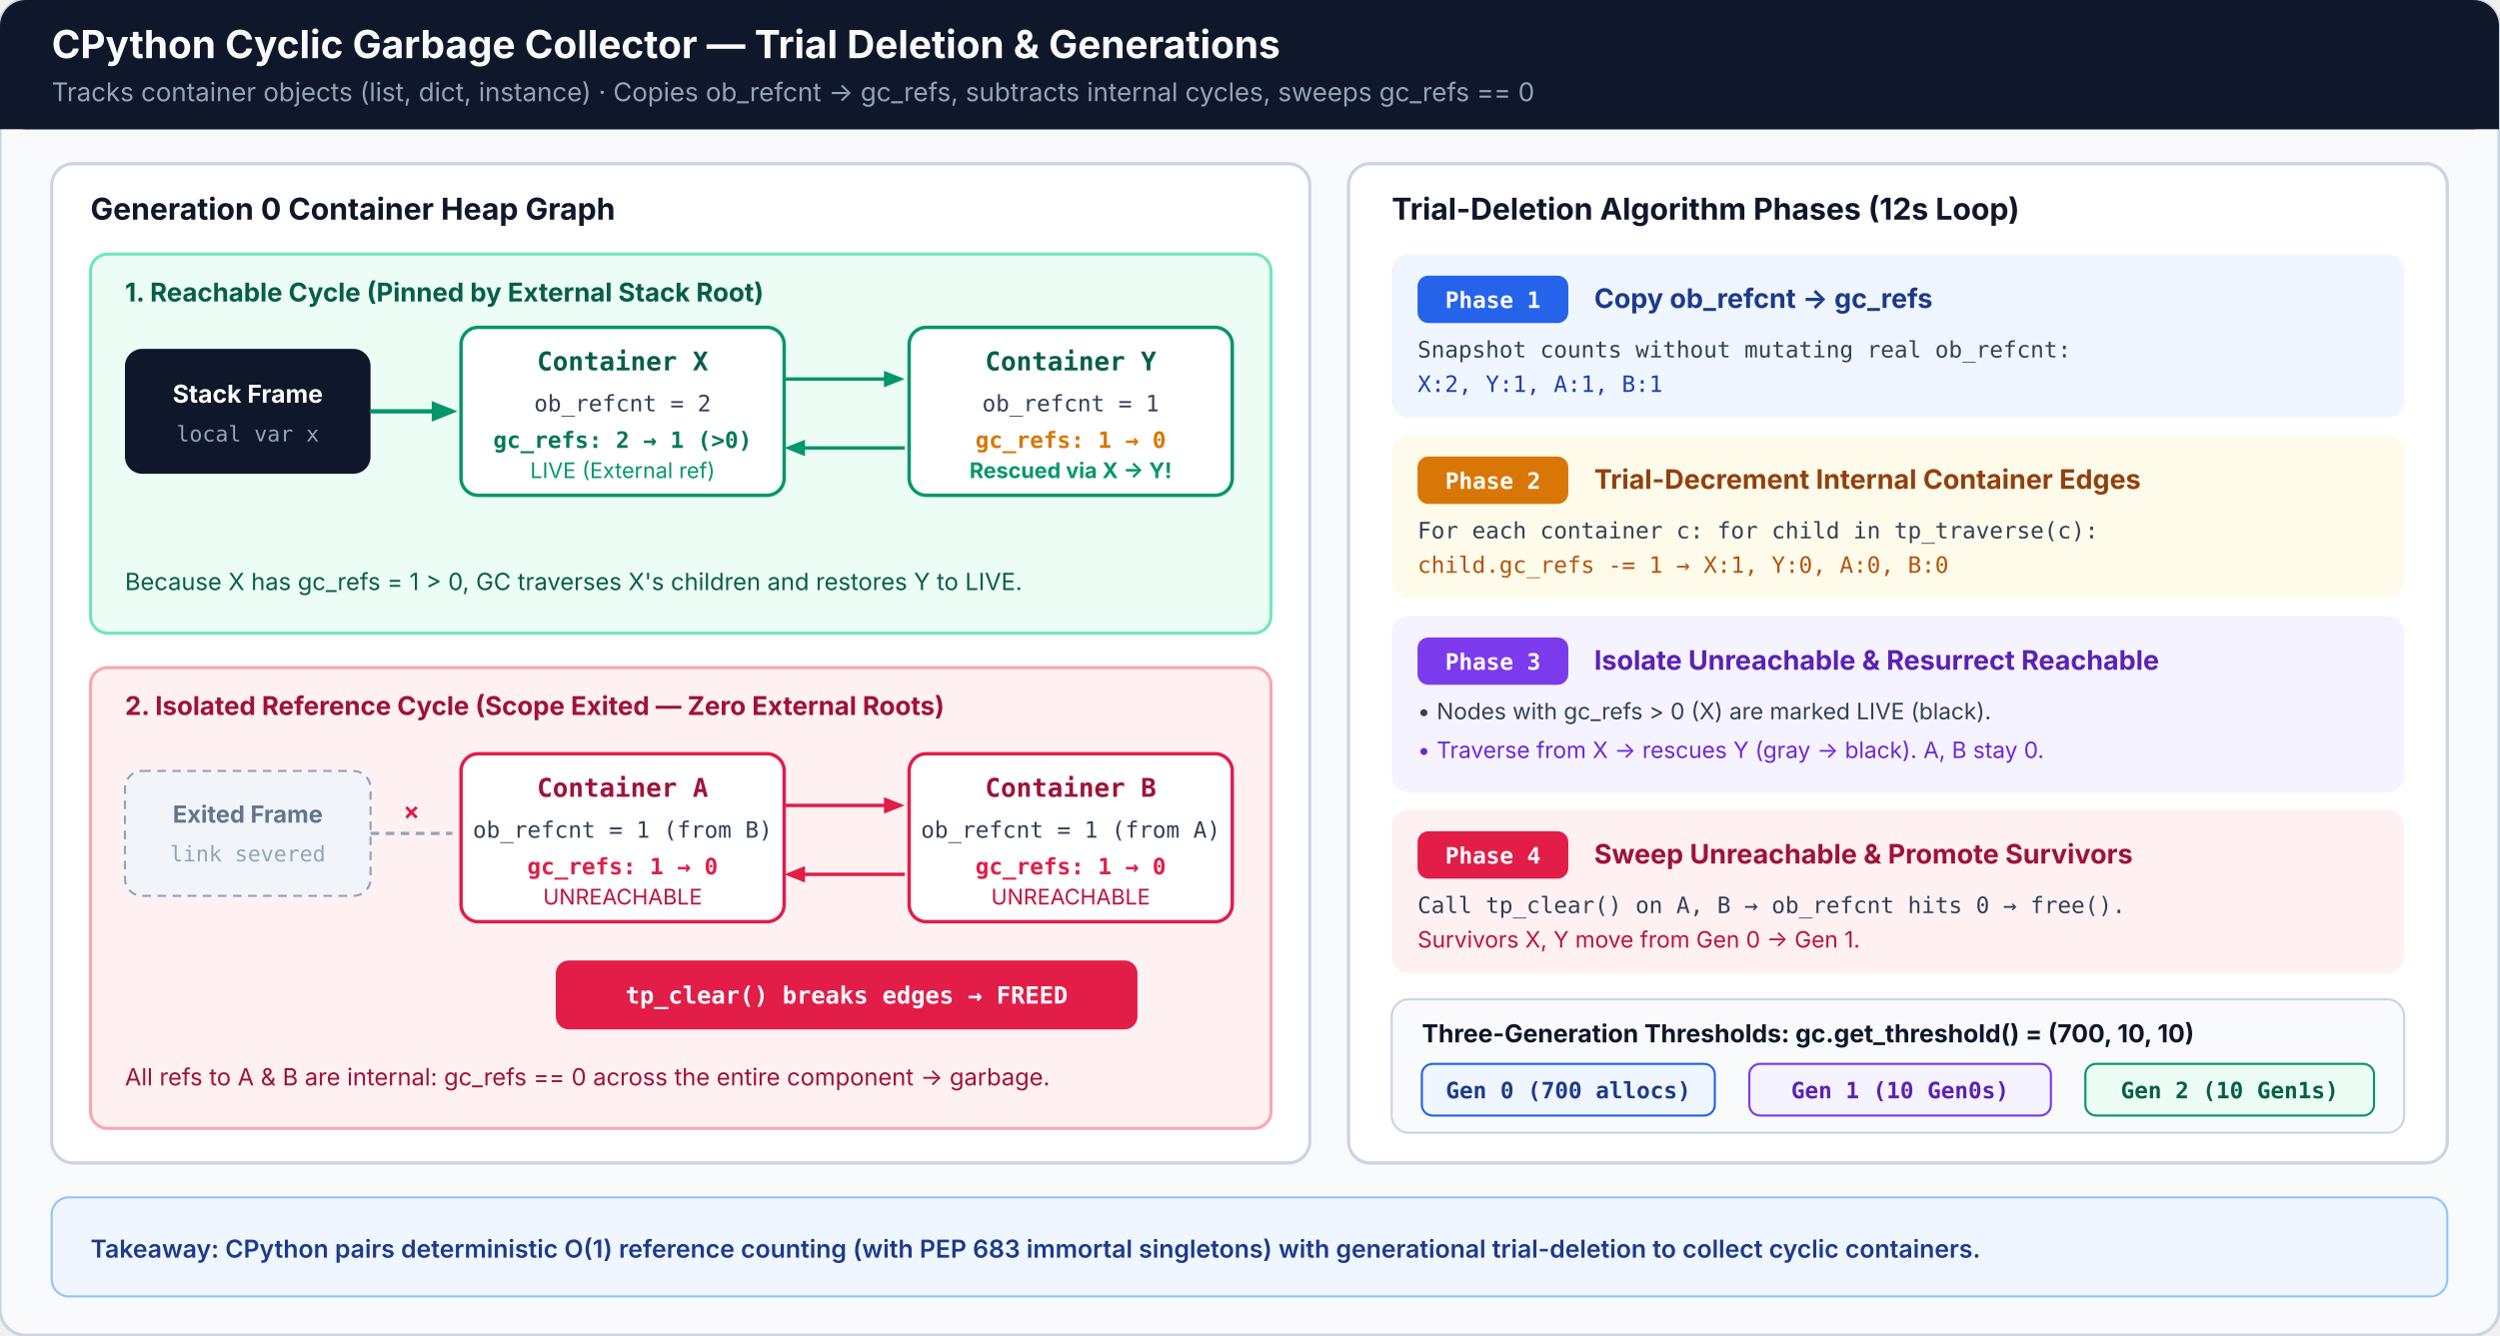
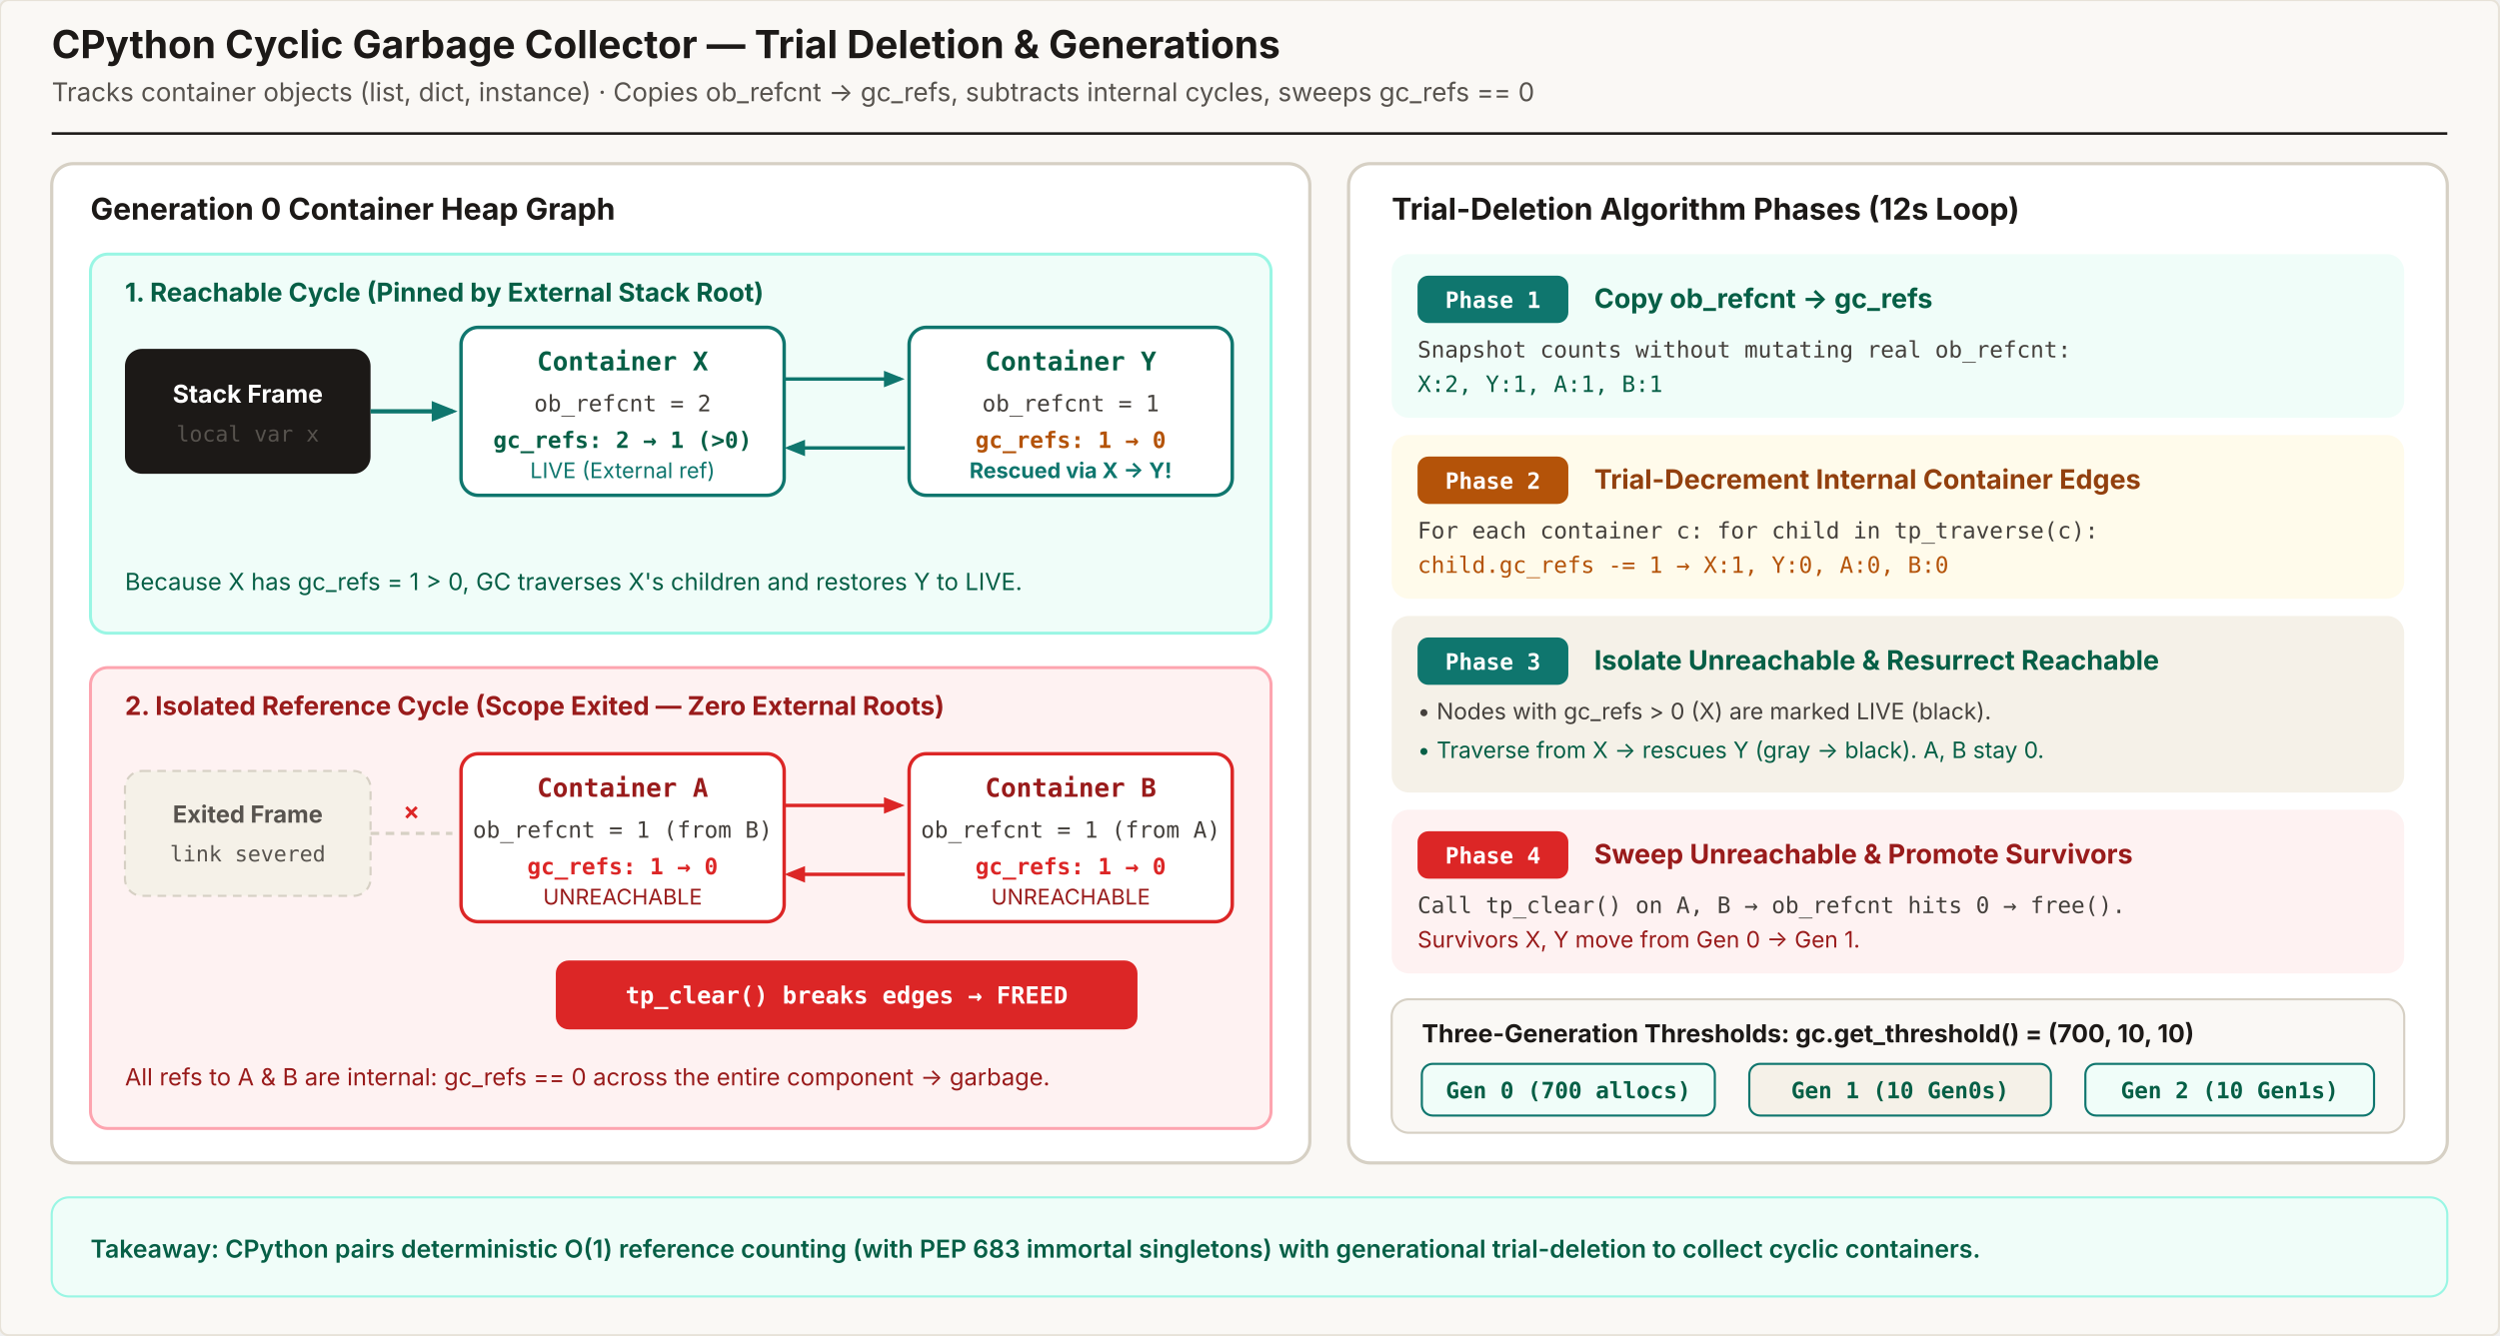
<svg xmlns="http://www.w3.org/2000/svg" viewBox="0 0 1160 620" width="1160" height="620" role="img" aria-labelledby="title desc">
  <style>
    .sans { font-family: ui-sans-serif, system-ui, -apple-system, sans-serif; }
    .mono { font-family: ui-monospace, SFMono-Regular, Menlo, monospace; }

    /* 12s 4-phase loop:
       0-25%  : Phase 1 — Copy ob_refcnt -&gt; gc_refs (X:2, Y:1; A:1, B:1)
       25-50% : Phase 2 — Trial-decrement internal container edges (X:2-&gt;1, Y:1-&gt;0; A:1-&gt;0, B:1-&gt;0)
       50-75% : Phase 3 — Resurrect X-Y (gc_refs gt 0) vs Isolate A-B (gc_refs == 0)
       75-100%: Phase 4 — Sweep A-B (tp_clear) and Promote X, Y to Gen 1
    */
    @keyframes ph1 {
-       0%, 24% { stroke: #2563eb; stroke-width: 2.5; opacity: 1; }
-       25%, 100% { stroke: #cbd5e1; stroke-width: 1.2; opacity: 0.86; }
+       0%, 24% { stroke: #0f766e; stroke-width: 2.5; opacity: 1; }
+       25%, 100% { stroke: #d6d0c4; stroke-width: 1.2; opacity: 0.86; }
    }
    @keyframes ph2 {
-       0%, 24% { stroke: #cbd5e1; stroke-width: 1.2; opacity: 0.86; }
-       25%, 49% { stroke: #d97706; stroke-width: 2.5; opacity: 1; }
-       50%, 100% { stroke: #cbd5e1; stroke-width: 1.2; opacity: 0.86; }
+       0%, 24% { stroke: #d6d0c4; stroke-width: 1.2; opacity: 0.86; }
+       25%, 49% { stroke: #b45309; stroke-width: 2.5; opacity: 1; }
+       50%, 100% { stroke: #d6d0c4; stroke-width: 1.2; opacity: 0.86; }
    }
    @keyframes ph3 {
-       0%, 49% { stroke: #cbd5e1; stroke-width: 1.2; opacity: 0.86; }
-       50%, 74% { stroke: #7c3aed; stroke-width: 2.5; opacity: 1; }
-       75%, 100% { stroke: #cbd5e1; stroke-width: 1.2; opacity: 0.86; }
+       0%, 49% { stroke: #d6d0c4; stroke-width: 1.2; opacity: 0.86; }
+       50%, 74% { stroke: #0f766e; stroke-width: 2.5; opacity: 1; }
+       75%, 100% { stroke: #d6d0c4; stroke-width: 1.2; opacity: 0.86; }
    }
    @keyframes ph4 {
-       0%, 74% { stroke: #cbd5e1; stroke-width: 1.2; opacity: 0.86; }
-       75%, 100% { stroke: #e11d48; stroke-width: 2.5; opacity: 1; }
+       0%, 74% { stroke: #d6d0c4; stroke-width: 1.2; opacity: 0.86; }
+       75%, 100% { stroke: #dc2626; stroke-width: 2.5; opacity: 1; }
    }

    @keyframes cycle-fade {
      0%, 74% { opacity: 1; transform: scale(1); }
      82%, 96% { opacity: 0.86; transform: scale(0.92); }
      100% { opacity: 1; transform: scale(1); }
    }

    @keyframes sweep-badge {
      0%, 74% { opacity: 0; }
      78%, 96% { opacity: 1; }
      100% { opacity: 0; }
    }

    @keyframes live-badge {
      0%, 49% { opacity: 0.86; }
      54%, 96% { opacity: 1; }
      100% { opacity: 0.86; }
    }

    .p1 { animation: ph1 12s linear infinite; }
    .p2 { animation: ph2 12s linear infinite; }
    .p3 { animation: ph3 12s linear infinite; }
    .p4 { animation: ph4 12s linear infinite; }
    .dead-cycle { transform-box: fill-box; transform-origin: center; animation: cycle-fade 12s ease-in-out infinite; }
    .swept { animation: sweep-badge 12s ease-in-out infinite; }
    .resurrected { animation: live-badge 12s ease-in-out infinite; }

    @media (prefers-reduced-motion: reduce) {
      .p1, .p2, .p3, .p4, .dead-cycle, .swept, .resurrected { animation: none !important; }
      .p1, .p2, .p3, .p4 { opacity: 1 !important; stroke-width: 1.5 !important; }
      .dead-cycle { opacity: 1 !important; transform: none !important; }
      .swept, .resurrected { opacity: 1 !important; }
    }
  </style>
  <defs>
    <marker id="arr-green" viewBox="0 0 10 10" refX="8" refY="5" markerWidth="6" markerHeight="6" orient="auto-start-reverse">
-       <path d="M 0 1 L 10 5 L 0 9 z" fill="#059669" />
+       <path d="M 0 1 L 10 5 L 0 9 z" fill="#0f766e" />
    </marker>
    <marker id="arr-rose" viewBox="0 0 10 10" refX="8" refY="5" markerWidth="6" markerHeight="6" orient="auto-start-reverse">
-       <path d="M 0 1 L 10 5 L 0 9 z" fill="#e11d48" />
+       <path d="M 0 1 L 10 5 L 0 9 z" fill="#dc2626" />
    </marker>
  </defs>
-   <rect x="0" y="0" width="1160" height="620" rx="12" fill="#f8fafc" stroke="#cbd5e1" stroke-width="1.5" />
-   <rect x="0" y="0" width="1160" height="60" rx="12" fill="#0f172a" />
-   <rect x="0" y="44" width="1160" height="16" fill="#0f172a" />
-   <text x="24" y="27" class="sans" font-size="18" font-weight="700" fill="#f8fafc">CPython Cyclic Garbage Collector — Trial Deletion &amp; Generations</text>
-   <text x="24" y="47" class="sans" font-size="12" fill="#94a3b8">Tracks container objects (list, dict, instance) · Copies ob_refcnt → gc_refs, subtracts internal cycles, sweeps gc_refs == 0</text>
-   <rect x="24" y="76" width="584" height="464" rx="10" fill="#ffffff" stroke="#cbd5e1" stroke-width="1.5" />
-   <text x="42" y="102" class="sans" font-size="14" font-weight="700" fill="#0f172a">Generation 0 Container Heap Graph</text>
-   <rect x="42" y="118" width="548" height="176" rx="8" fill="#ecfdf5" stroke="#6ee7b7" stroke-width="1.4" />
+   <rect x="0" y="0" width="1160" height="620" rx="4" fill="#faf8f5" stroke="#e7e2d8" stroke-width="1" />
+   <line x1="24" y1="62" x2="1136" y2="62" stroke="#1c1917" stroke-width="1.2" />
+   <text x="24" y="27" class="sans" font-size="18" font-weight="700" fill="#1c1917" font-family="Georgia, 'Times New Roman', serif">CPython Cyclic Garbage Collector — Trial Deletion &amp; Generations</text>
+   <text x="24" y="47" class="sans" font-size="12" fill="#57534e" font-family="ui-sans-serif, system-ui, -apple-system, sans-serif">Tracks container objects (list, dict, instance) · Copies ob_refcnt → gc_refs, subtracts internal cycles, sweeps gc_refs == 0</text>
+   <rect x="24" y="76" width="584" height="464" rx="10" fill="#ffffff" stroke="#d6d0c4" stroke-width="1.5" />
+   <text x="42" y="102" class="sans" font-size="14" font-weight="700" fill="#1c1917">Generation 0 Container Heap Graph</text>
+   <rect x="42" y="118" width="548" height="176" rx="8" fill="#f0fdf9" stroke="#99f6e4" stroke-width="1.4" />
  <text x="58" y="140" class="sans" font-size="12" font-weight="700" fill="#065f46">1. Reachable Cycle (Pinned by External Stack Root)</text>
-   <rect x="58" y="162" width="114" height="58" rx="8" fill="#0f172a" />
-   <text x="115" y="187" class="sans" font-size="11.5" font-weight="700" fill="#f8fafc" text-anchor="middle">Stack Frame</text>
-   <text x="115" y="205" class="mono" font-size="10" fill="#94a3b8" text-anchor="middle">local var x</text>
-   <line x1="172" y1="191" x2="210" y2="191" stroke="#059669" stroke-width="2" marker-end="url(#arr-green)" />
-   <rect x="214" y="152" width="150" height="78" rx="8" fill="#ffffff" stroke="#059669" stroke-width="1.6" />
+   <rect x="58" y="162" width="114" height="58" rx="8" fill="#1c1917" />
+   <text x="115" y="187" class="sans" font-size="11.5" font-weight="700" fill="#ffffff" text-anchor="middle">Stack Frame</text>
+   <text x="115" y="205" class="mono" font-size="10" fill="#57534e" text-anchor="middle">local var x</text>
+   <line x1="172" y1="191" x2="210" y2="191" stroke="#0f766e" stroke-width="2" marker-end="url(#arr-green)" />
+   <rect x="214" y="152" width="150" height="78" rx="8" fill="#ffffff" stroke="#0f766e" stroke-width="1.6" />
  <text x="289" y="172" class="mono" font-size="12" font-weight="700" fill="#065f46" text-anchor="middle">Container X</text>
-   <text x="289" y="191" class="mono" font-size="10.5" fill="#334155" text-anchor="middle">ob_refcnt = 2</text>
-   <text x="289" y="208" class="mono" font-size="10.5" font-weight="700" fill="#047857" text-anchor="middle">gc_refs: 2 → 1 (&gt;0)</text>
-   <text x="289" y="222" class="sans" font-size="10" fill="#059669" text-anchor="middle">LIVE (External ref)</text>
-   <path d="M 364 176 L 418 176" fill="none" stroke="#059669" stroke-width="1.6" marker-end="url(#arr-green)" />
-   <path d="M 420 208 L 366 208" fill="none" stroke="#059669" stroke-width="1.6" marker-end="url(#arr-green)" />
-   <rect x="422" y="152" width="150" height="78" rx="8" fill="#ffffff" stroke="#059669" stroke-width="1.6" />
+   <text x="289" y="191" class="mono" font-size="10.5" fill="#44403c" text-anchor="middle">ob_refcnt = 2</text>
+   <text x="289" y="208" class="mono" font-size="10.5" font-weight="700" fill="#065f46" text-anchor="middle">gc_refs: 2 → 1 (&gt;0)</text>
+   <text x="289" y="222" class="sans" font-size="10" fill="#0f766e" text-anchor="middle">LIVE (External ref)</text>
+   <path d="M 364 176 L 418 176" fill="none" stroke="#0f766e" stroke-width="1.6" marker-end="url(#arr-green)" />
+   <path d="M 420 208 L 366 208" fill="none" stroke="#0f766e" stroke-width="1.6" marker-end="url(#arr-green)" />
+   <rect x="422" y="152" width="150" height="78" rx="8" fill="#ffffff" stroke="#0f766e" stroke-width="1.6" />
  <text x="497" y="172" class="mono" font-size="12" font-weight="700" fill="#065f46" text-anchor="middle">Container Y</text>
-   <text x="497" y="191" class="mono" font-size="10.5" fill="#334155" text-anchor="middle">ob_refcnt = 1</text>
-   <text x="497" y="208" class="mono" font-size="10.5" font-weight="700" fill="#d97706" text-anchor="middle">gc_refs: 1 → 0</text>
-   <text x="497" y="222" class="sans resurrected" font-size="10" font-weight="700" fill="#059669" text-anchor="middle">Rescued via X → Y!</text>
+   <text x="497" y="191" class="mono" font-size="10.5" fill="#44403c" text-anchor="middle">ob_refcnt = 1</text>
+   <text x="497" y="208" class="mono" font-size="10.5" font-weight="700" fill="#b45309" text-anchor="middle">gc_refs: 1 → 0</text>
+   <text x="497" y="222" class="sans resurrected" font-size="10" font-weight="700" fill="#0f766e" text-anchor="middle">Rescued via X → Y!</text>
  <text x="58" y="274" class="sans" font-size="11" fill="#065f46">Because X has gc_refs = 1 &gt; 0, GC traverses X's children and restores Y to LIVE.</text>
-   <rect x="42" y="310" width="548" height="214" rx="8" fill="#fff1f2" stroke="#fda4af" stroke-width="1.4" />
-   <text x="58" y="332" class="sans" font-size="12" font-weight="700" fill="#9f1239">2. Isolated Reference Cycle (Scope Exited — Zero External Roots)</text>
-   <rect x="58" y="358" width="114" height="58" rx="8" fill="#f1f5f9" stroke="#94a3b8" stroke-dasharray="4 3" />
-   <text x="115" y="382" class="sans" font-size="11" font-weight="700" fill="#64748b" text-anchor="middle">Exited Frame</text>
-   <text x="115" y="400" class="mono" font-size="10" fill="#94a3b8" text-anchor="middle">link severed</text>
-   <line x1="172" y1="387" x2="210" y2="387" stroke="#94a3b8" stroke-width="1.5" stroke-dasharray="4 3" />
-   <text x="191" y="381" class="mono" font-size="12" font-weight="700" fill="#e11d48" text-anchor="middle">×</text>
+   <rect x="42" y="310" width="548" height="214" rx="8" fill="#fef2f2" stroke="#fda4af" stroke-width="1.4" />
+   <text x="58" y="332" class="sans" font-size="12" font-weight="700" fill="#991b1b">2. Isolated Reference Cycle (Scope Exited — Zero External Roots)</text>
+   <rect x="58" y="358" width="114" height="58" rx="8" fill="#f5f1e8" stroke="#d6d0c4" stroke-dasharray="4 3" />
+   <text x="115" y="382" class="sans" font-size="11" font-weight="700" fill="#57534e" text-anchor="middle">Exited Frame</text>
+   <text x="115" y="400" class="mono" font-size="10" fill="#57534e" text-anchor="middle">link severed</text>
+   <line x1="172" y1="387" x2="210" y2="387" stroke="#d6d0c4" stroke-width="1.5" stroke-dasharray="4 3" />
+   <text x="191" y="381" class="mono" font-size="12" font-weight="700" fill="#dc2626" text-anchor="middle">×</text>
  <g class="dead-cycle">
-     <rect x="214" y="350" width="150" height="78" rx="8" fill="#ffffff" stroke="#e11d48" stroke-width="1.6" />
-     <text x="289" y="370" class="mono" font-size="12" font-weight="700" fill="#9f1239" text-anchor="middle">Container A</text>
-     <text x="289" y="389" class="mono" font-size="10.5" fill="#334155" text-anchor="middle">ob_refcnt = 1 (from B)</text>
-     <text x="289" y="406" class="mono" font-size="10.5" font-weight="700" fill="#e11d48" text-anchor="middle">gc_refs: 1 → 0</text>
-     <text x="289" y="420" class="sans" font-size="10" fill="#be123c" text-anchor="middle">UNREACHABLE</text>
-     <path d="M 364 374 L 418 374" fill="none" stroke="#e11d48" stroke-width="1.6" marker-end="url(#arr-rose)" />
-     <path d="M 420 406 L 366 406" fill="none" stroke="#e11d48" stroke-width="1.6" marker-end="url(#arr-rose)" />
-     <rect x="422" y="350" width="150" height="78" rx="8" fill="#ffffff" stroke="#e11d48" stroke-width="1.6" />
-     <text x="497" y="370" class="mono" font-size="12" font-weight="700" fill="#9f1239" text-anchor="middle">Container B</text>
-     <text x="497" y="389" class="mono" font-size="10.5" fill="#334155" text-anchor="middle">ob_refcnt = 1 (from A)</text>
-     <text x="497" y="406" class="mono" font-size="10.5" font-weight="700" fill="#e11d48" text-anchor="middle">gc_refs: 1 → 0</text>
-     <text x="497" y="420" class="sans" font-size="10" fill="#be123c" text-anchor="middle">UNREACHABLE</text>
+     <rect x="214" y="350" width="150" height="78" rx="8" fill="#ffffff" stroke="#dc2626" stroke-width="1.6" />
+     <text x="289" y="370" class="mono" font-size="12" font-weight="700" fill="#991b1b" text-anchor="middle">Container A</text>
+     <text x="289" y="389" class="mono" font-size="10.5" fill="#44403c" text-anchor="middle">ob_refcnt = 1 (from B)</text>
+     <text x="289" y="406" class="mono" font-size="10.5" font-weight="700" fill="#dc2626" text-anchor="middle">gc_refs: 1 → 0</text>
+     <text x="289" y="420" class="sans" font-size="10" fill="#991b1b" text-anchor="middle">UNREACHABLE</text>
+     <path d="M 364 374 L 418 374" fill="none" stroke="#dc2626" stroke-width="1.6" marker-end="url(#arr-rose)" />
+     <path d="M 420 406 L 366 406" fill="none" stroke="#dc2626" stroke-width="1.6" marker-end="url(#arr-rose)" />
+     <rect x="422" y="350" width="150" height="78" rx="8" fill="#ffffff" stroke="#dc2626" stroke-width="1.6" />
+     <text x="497" y="370" class="mono" font-size="12" font-weight="700" fill="#991b1b" text-anchor="middle">Container B</text>
+     <text x="497" y="389" class="mono" font-size="10.5" fill="#44403c" text-anchor="middle">ob_refcnt = 1 (from A)</text>
+     <text x="497" y="406" class="mono" font-size="10.5" font-weight="700" fill="#dc2626" text-anchor="middle">gc_refs: 1 → 0</text>
+     <text x="497" y="420" class="sans" font-size="10" fill="#991b1b" text-anchor="middle">UNREACHABLE</text>
  </g>
  <g class="swept">
-     <rect x="258" y="446" width="270" height="32" rx="6" fill="#e11d48" />
+     <rect x="258" y="446" width="270" height="32" rx="6" fill="#dc2626" />
    <text x="393" y="466" class="mono" font-size="11" font-weight="700" fill="#ffffff" text-anchor="middle">tp_clear() breaks edges → FREED</text>
  </g>
-   <text x="58" y="504" class="sans" font-size="11" fill="#9f1239">All refs to A &amp; B are internal: gc_refs == 0 across the entire component → garbage.</text>
-   <rect x="626" y="76" width="510" height="464" rx="10" fill="#ffffff" stroke="#cbd5e1" stroke-width="1.5" />
-   <text x="646" y="102" class="sans" font-size="14" font-weight="700" fill="#0f172a">Trial-Deletion Algorithm Phases (12s Loop)</text>
-   <rect x="646" y="118" width="470" height="76" rx="8" fill="#eff6ff" class="p1" />
-   <rect x="658" y="128" width="70" height="22" rx="5" fill="#2563eb" />
+   <text x="58" y="504" class="sans" font-size="11" fill="#991b1b">All refs to A &amp; B are internal: gc_refs == 0 across the entire component → garbage.</text>
+   <rect x="626" y="76" width="510" height="464" rx="10" fill="#ffffff" stroke="#d6d0c4" stroke-width="1.5" />
+   <text x="646" y="102" class="sans" font-size="14" font-weight="700" fill="#1c1917">Trial-Deletion Algorithm Phases (12s Loop)</text>
+   <rect x="646" y="118" width="470" height="76" rx="8" fill="#f0fdf9" class="p1" />
+   <rect x="658" y="128" width="70" height="22" rx="5" fill="#0f766e" />
  <text x="693" y="143" class="mono" font-size="10.5" font-weight="700" fill="#ffffff" text-anchor="middle">Phase 1</text>
-   <text x="740" y="143" class="sans" font-size="12.5" font-weight="700" fill="#1e3a8a">Copy ob_refcnt → gc_refs</text>
-   <text x="658" y="166" class="mono" font-size="10.5" fill="#334155">Snapshot counts without mutating real ob_refcnt:</text>
-   <text x="658" y="182" class="mono" font-size="10.5" fill="#1e40af">X:2, Y:1, A:1, B:1</text>
+   <text x="740" y="143" class="sans" font-size="12.5" font-weight="700" fill="#065f46">Copy ob_refcnt → gc_refs</text>
+   <text x="658" y="166" class="mono" font-size="10.5" fill="#44403c">Snapshot counts without mutating real ob_refcnt:</text>
+   <text x="658" y="182" class="mono" font-size="10.5" fill="#065f46">X:2, Y:1, A:1, B:1</text>
  <rect x="646" y="202" width="470" height="76" rx="8" fill="#fffbeb" class="p2" />
-   <rect x="658" y="212" width="70" height="22" rx="5" fill="#d97706" />
+   <rect x="658" y="212" width="70" height="22" rx="5" fill="#b45309" />
  <text x="693" y="227" class="mono" font-size="10.5" font-weight="700" fill="#ffffff" text-anchor="middle">Phase 2</text>
  <text x="740" y="227" class="sans" font-size="12.5" font-weight="700" fill="#92400e">Trial-Decrement Internal Container Edges</text>
-   <text x="658" y="250" class="mono" font-size="10.5" fill="#334155">For each container c: for child in tp_traverse(c):</text>
+   <text x="658" y="250" class="mono" font-size="10.5" fill="#44403c">For each container c: for child in tp_traverse(c):</text>
  <text x="658" y="266" class="mono" font-size="10.5" fill="#b45309">child.gc_refs -= 1  →  X:1, Y:0, A:0, B:0</text>
-   <rect x="646" y="286" width="470" height="82" rx="8" fill="#f5f3ff" class="p3" />
-   <rect x="658" y="296" width="70" height="22" rx="5" fill="#7c3aed" />
+   <rect x="646" y="286" width="470" height="82" rx="8" fill="#f5f1e8" class="p3" />
+   <rect x="658" y="296" width="70" height="22" rx="5" fill="#0f766e" />
  <text x="693" y="311" class="mono" font-size="10.5" font-weight="700" fill="#ffffff" text-anchor="middle">Phase 3</text>
-   <text x="740" y="311" class="sans" font-size="12.5" font-weight="700" fill="#5b21b6">Isolate Unreachable &amp; Resurrect Reachable</text>
-   <text x="658" y="334" class="sans" font-size="10.5" fill="#334155">• Nodes with gc_refs &gt; 0 (X) are marked LIVE (black).</text>
-   <text x="658" y="352" class="sans" font-size="10.5" fill="#6d28d9">• Traverse from X → rescues Y (gray → black). A, B stay 0.</text>
-   <rect x="646" y="376" width="470" height="76" rx="8" fill="#fff1f2" class="p4" />
-   <rect x="658" y="386" width="70" height="22" rx="5" fill="#e11d48" />
+   <text x="740" y="311" class="sans" font-size="12.5" font-weight="700" fill="#065f46">Isolate Unreachable &amp; Resurrect Reachable</text>
+   <text x="658" y="334" class="sans" font-size="10.5" fill="#44403c">• Nodes with gc_refs &gt; 0 (X) are marked LIVE (black).</text>
+   <text x="658" y="352" class="sans" font-size="10.5" fill="#065f46">• Traverse from X → rescues Y (gray → black). A, B stay 0.</text>
+   <rect x="646" y="376" width="470" height="76" rx="8" fill="#fef2f2" class="p4" />
+   <rect x="658" y="386" width="70" height="22" rx="5" fill="#dc2626" />
  <text x="693" y="401" class="mono" font-size="10.5" font-weight="700" fill="#ffffff" text-anchor="middle">Phase 4</text>
-   <text x="740" y="401" class="sans" font-size="12.5" font-weight="700" fill="#9f1239">Sweep Unreachable &amp; Promote Survivors</text>
-   <text x="658" y="424" class="mono" font-size="10.5" fill="#334155">Call tp_clear() on A, B → ob_refcnt hits 0 → free().</text>
-   <text x="658" y="440" class="sans" font-size="10.5" fill="#be123c">Survivors X, Y move from Gen 0 → Gen 1.</text>
-   <rect x="646" y="464" width="470" height="62" rx="8" fill="#f8fafc" stroke="#cbd5e1" />
-   <text x="660" y="484" class="sans" font-size="11.5" font-weight="700" fill="#0f172a">Three-Generation Thresholds: gc.get_threshold() = (700, 10, 10)</text>
-   <rect x="660" y="494" width="136" height="24" rx="5" fill="#eff6ff" stroke="#2563eb" />
-   <text x="728" y="510" class="mono" font-size="10.5" font-weight="700" fill="#1e3a8a" text-anchor="middle">Gen 0 (700 allocs)</text>
-   <rect x="812" y="494" width="140" height="24" rx="5" fill="#f5f3ff" stroke="#7c3aed" />
-   <text x="882" y="510" class="mono" font-size="10.5" font-weight="700" fill="#5b21b6" text-anchor="middle">Gen 1 (10 Gen0s)</text>
-   <rect x="968" y="494" width="134" height="24" rx="5" fill="#ecfdf5" stroke="#059669" />
+   <text x="740" y="401" class="sans" font-size="12.5" font-weight="700" fill="#991b1b">Sweep Unreachable &amp; Promote Survivors</text>
+   <text x="658" y="424" class="mono" font-size="10.5" fill="#44403c">Call tp_clear() on A, B → ob_refcnt hits 0 → free().</text>
+   <text x="658" y="440" class="sans" font-size="10.5" fill="#991b1b">Survivors X, Y move from Gen 0 → Gen 1.</text>
+   <rect x="646" y="464" width="470" height="62" rx="8" fill="#faf8f5" stroke="#d6d0c4" />
+   <text x="660" y="484" class="sans" font-size="11.5" font-weight="700" fill="#1c1917">Three-Generation Thresholds: gc.get_threshold() = (700, 10, 10)</text>
+   <rect x="660" y="494" width="136" height="24" rx="5" fill="#f0fdf9" stroke="#0f766e" />
+   <text x="728" y="510" class="mono" font-size="10.5" font-weight="700" fill="#065f46" text-anchor="middle">Gen 0 (700 allocs)</text>
+   <rect x="812" y="494" width="140" height="24" rx="5" fill="#f5f1e8" stroke="#0f766e" />
+   <text x="882" y="510" class="mono" font-size="10.5" font-weight="700" fill="#065f46" text-anchor="middle">Gen 1 (10 Gen0s)</text>
+   <rect x="968" y="494" width="134" height="24" rx="5" fill="#f0fdf9" stroke="#0f766e" />
  <text x="1035" y="510" class="mono" font-size="10.5" font-weight="700" fill="#065f46" text-anchor="middle">Gen 2 (10 Gen1s)</text>
-   <rect x="24" y="556" width="1112" height="46" rx="8" fill="#eff6ff" stroke="#93c5fd" stroke-width="1" />
-   <text x="42" y="584" class="sans" font-size="11.5" font-weight="600" fill="#1e3a8a">Takeaway: CPython pairs deterministic O(1) reference counting (with PEP 683 immortal singletons) with generational trial-deletion to collect cyclic containers.</text>
+   <rect x="24" y="556" width="1112" height="46" rx="8" fill="#f0fdf9" stroke="#99f6e4" stroke-width="1" />
+   <text x="42" y="584" class="sans" font-size="11.5" font-weight="600" fill="#065f46">Takeaway: CPython pairs deterministic O(1) reference counting (with PEP 683 immortal singletons) with generational trial-deletion to collect cyclic containers.</text>
</svg>
